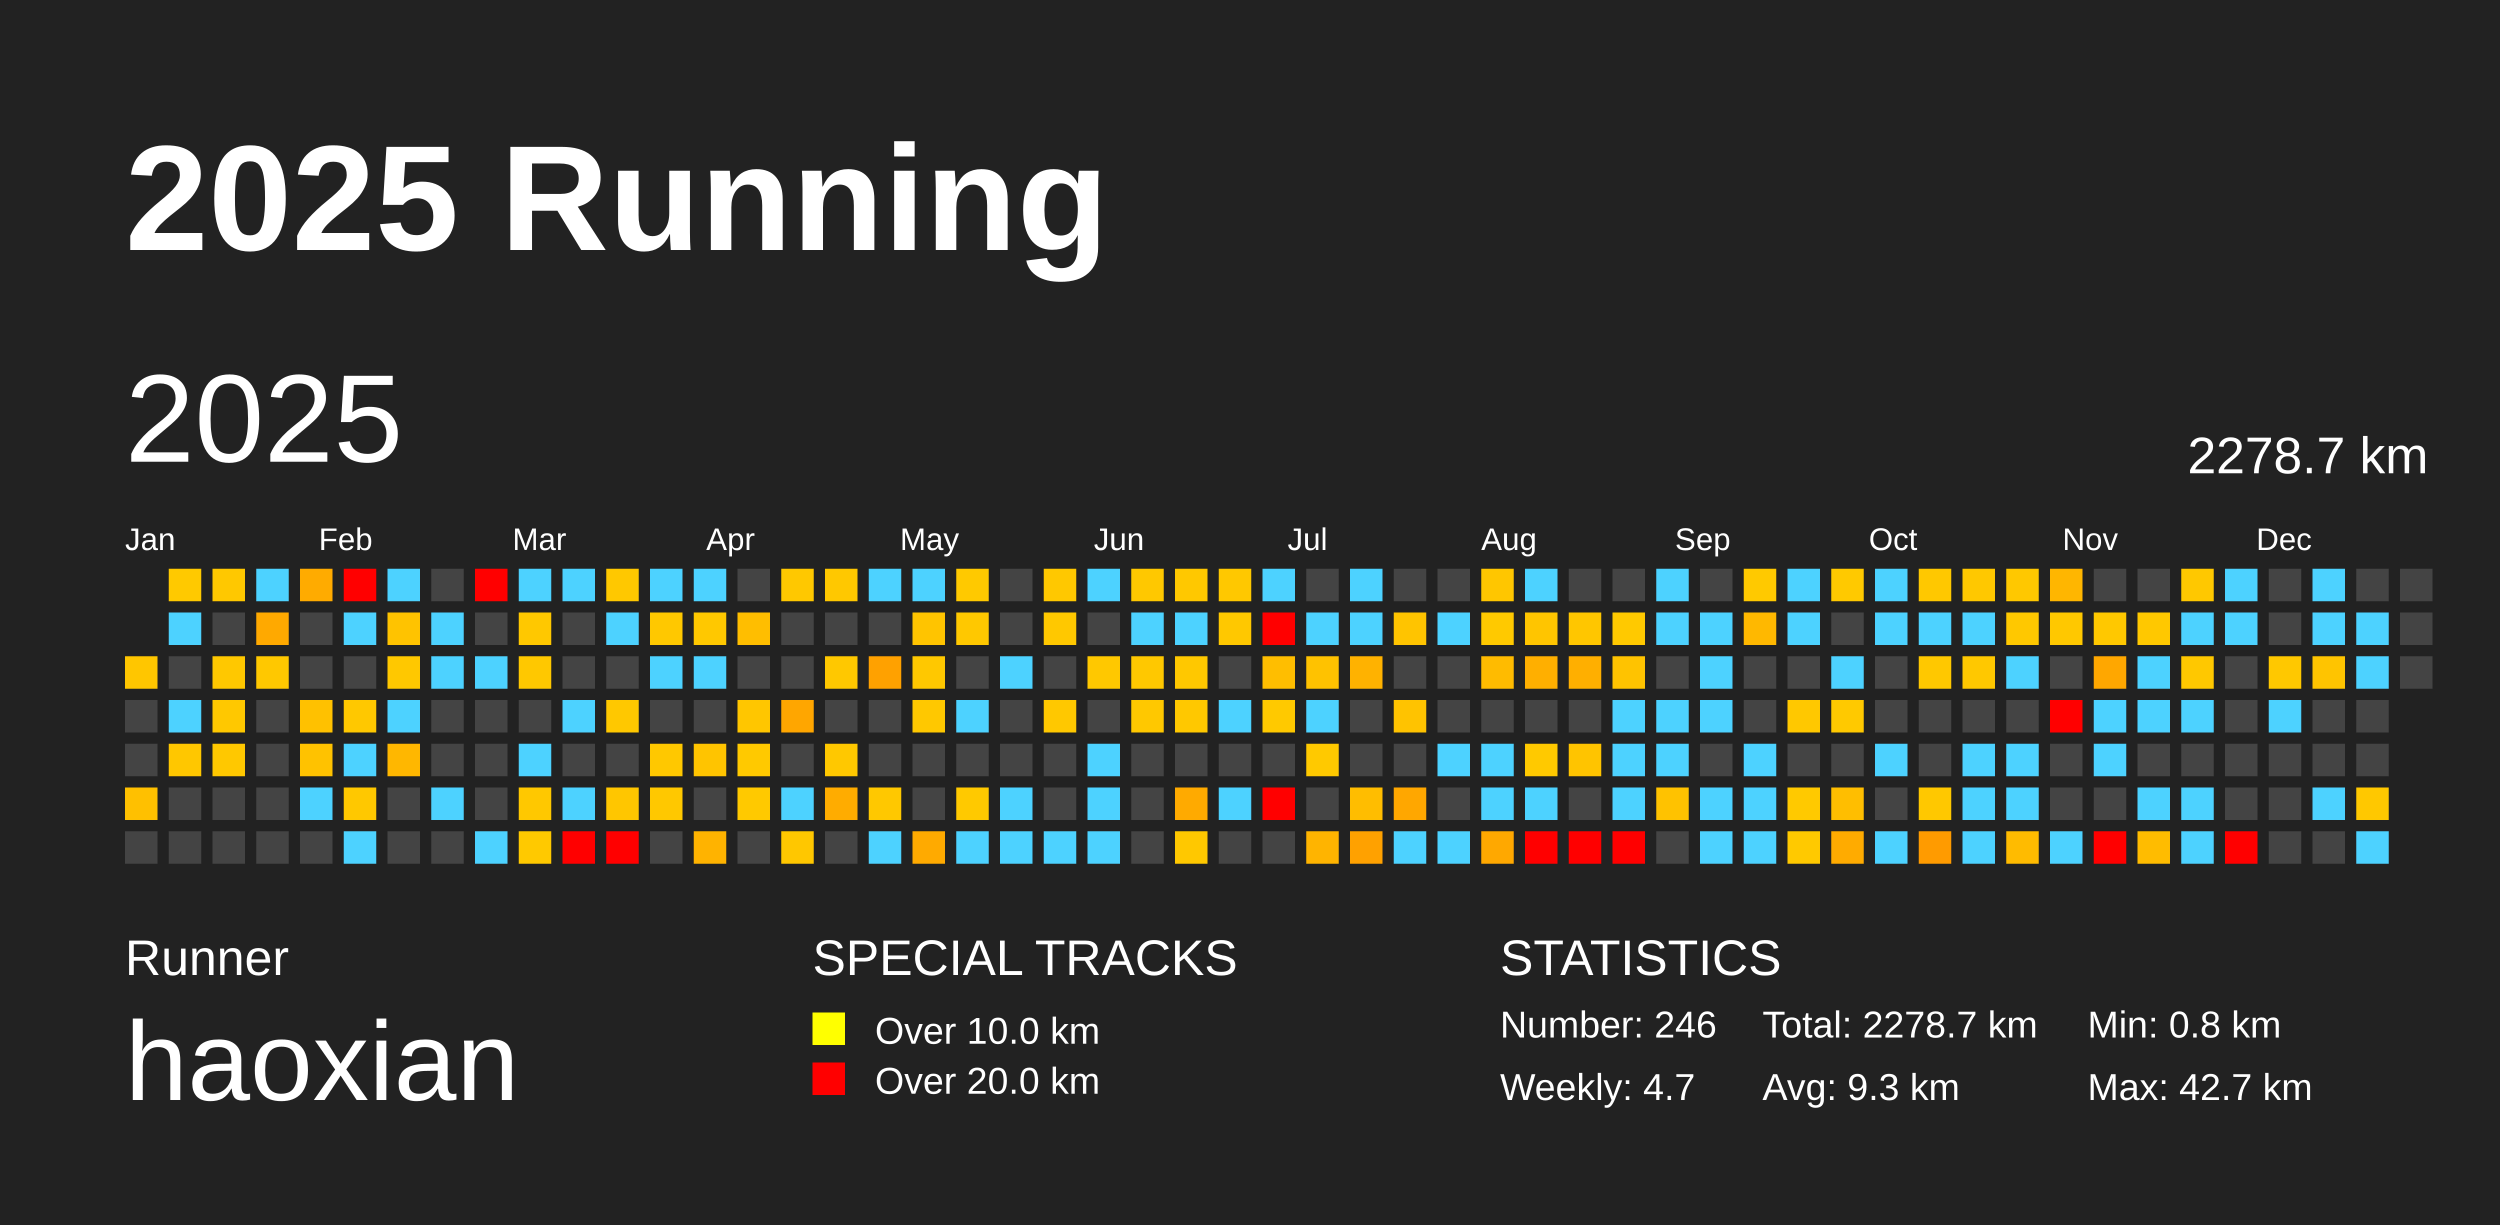
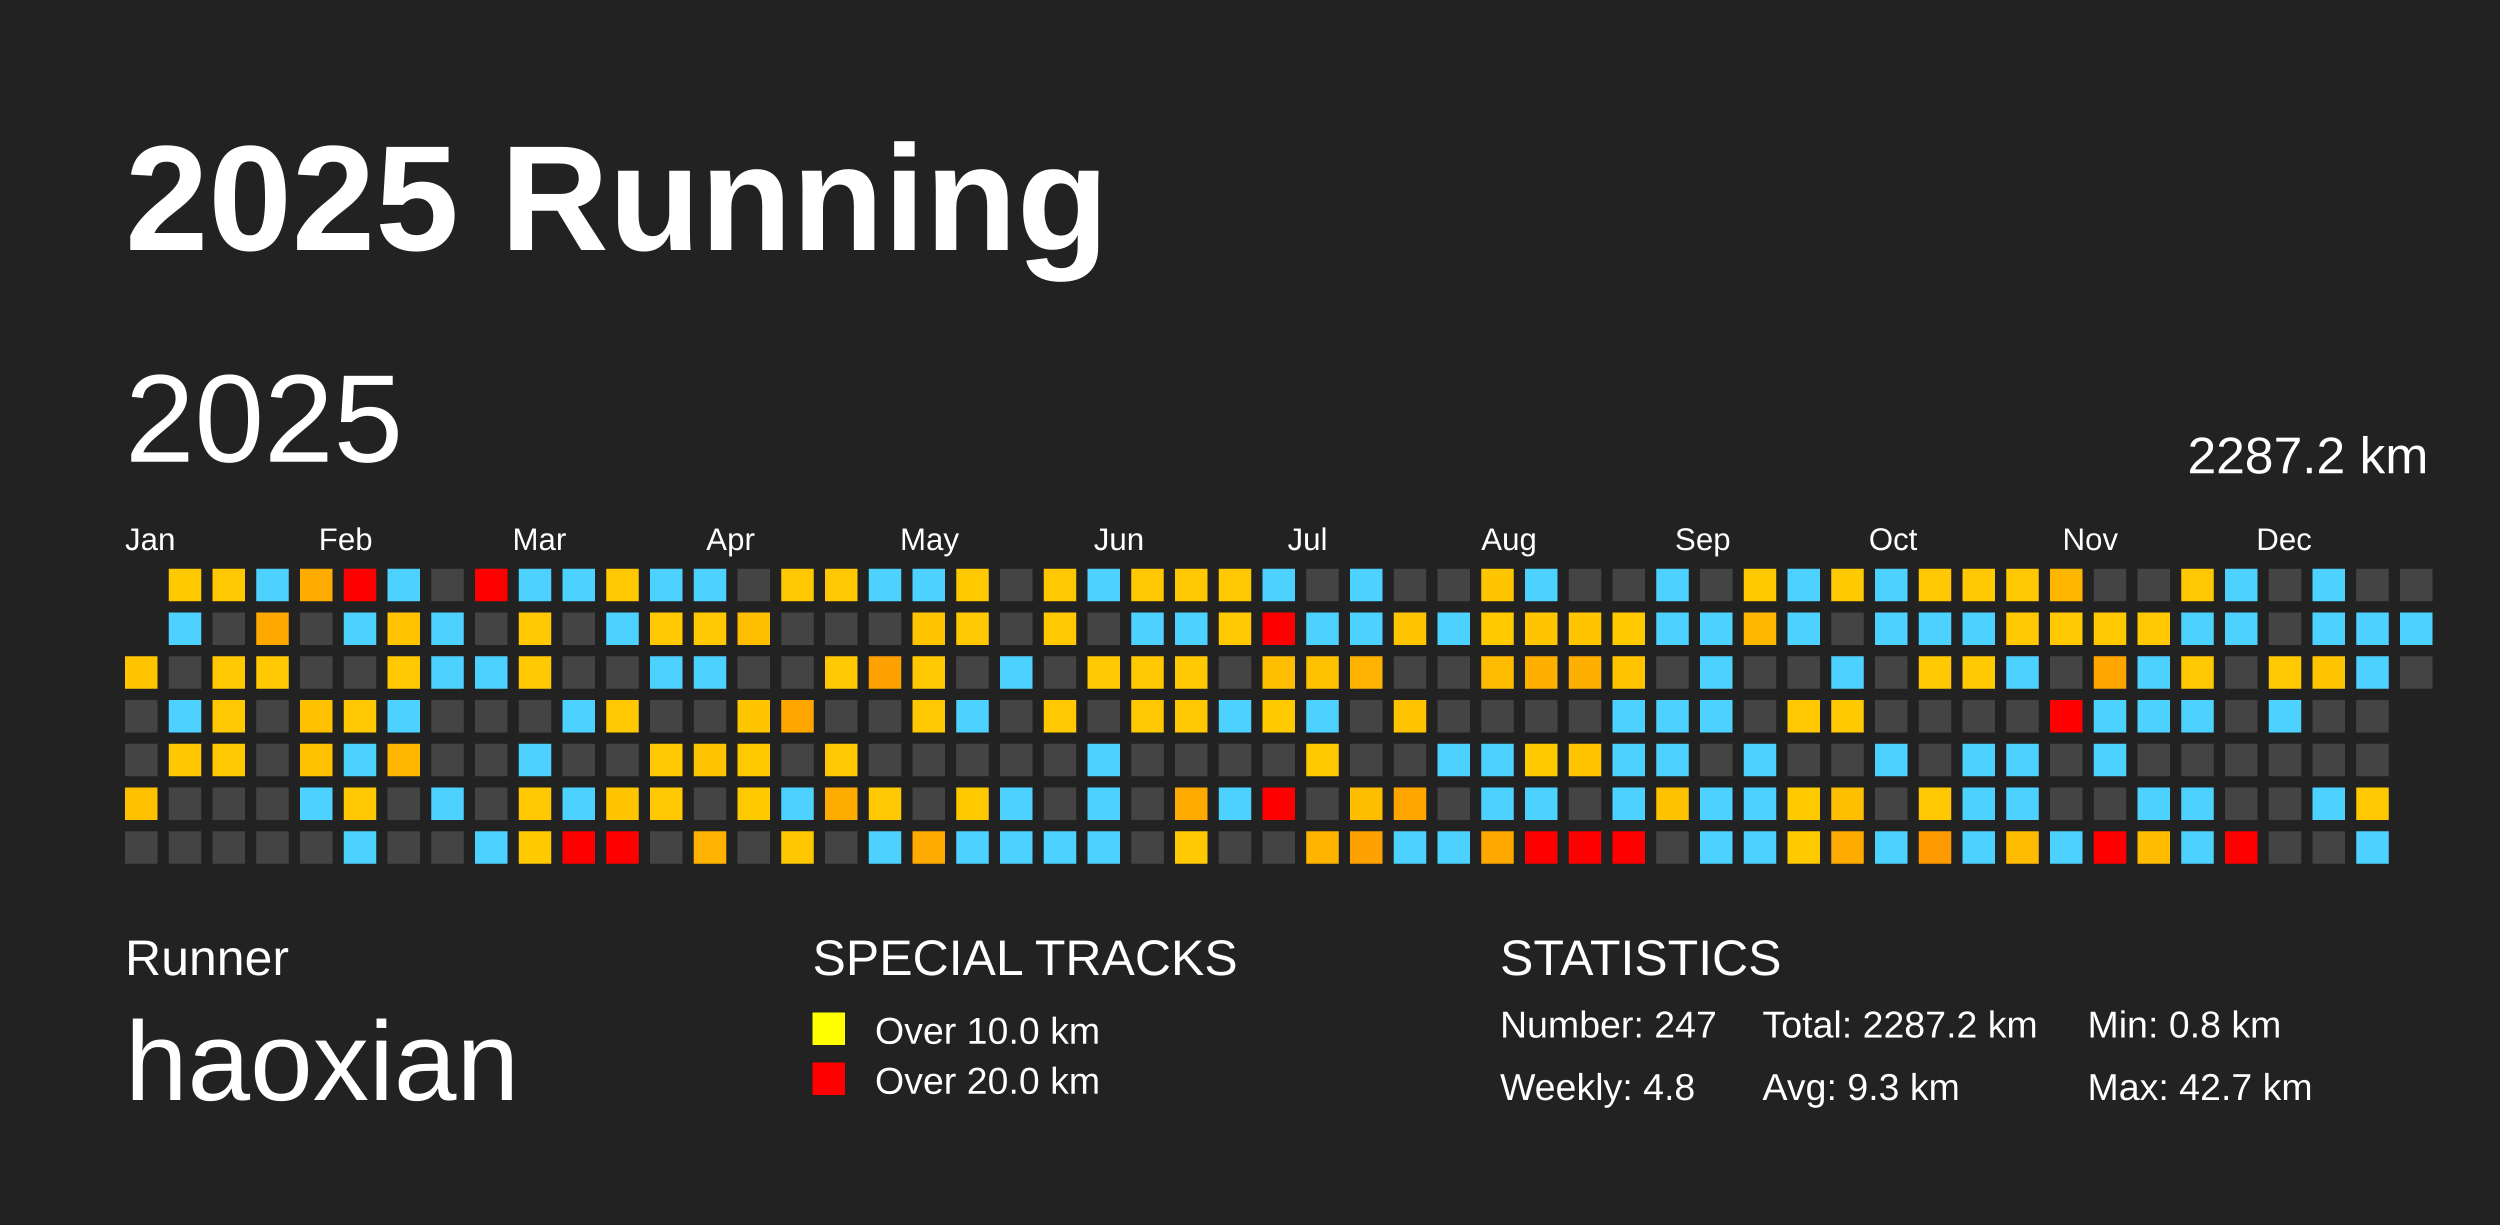
<svg xmlns="http://www.w3.org/2000/svg" baseProfile="full" height="98mm" version="1.1" viewBox="0,0,200,98" width="200mm">
  <defs />
  <rect fill="#222222" height="98" width="200" x="0" y="0" />
  <text fill="#FFFFFF" style="font-size:12px; font-family:Arial; font-weight:bold;" x="10" y="20">2025 Running</text>
  <text fill="#FFFFFF" style="font-size:4px; font-family:Arial" x="10" y="78">Runner</text>
  <text fill="#FFFFFF" style="font-size:9px; font-family:Arial" x="10" y="88">haoxian</text>
  <text fill="#FFFFFF" style="font-size:4px; font-family:Arial" x="65" y="78">SPECIAL TRACKS</text>
  <rect fill="yellow" height="2.6" width="2.6" x="65" y="81" />
  <text fill="#FFFFFF" style="font-size:3px; font-family:Arial" x="70" y="83.5">Over 10.0 km</text>
  <rect fill="red" height="2.6" width="2.6" x="65" y="85" />
  <text fill="#FFFFFF" style="font-size:3px; font-family:Arial" x="70" y="87.5">Over 20.0 km</text>
  <text fill="#FFFFFF" style="font-size:4px; font-family:Arial" x="120" y="78">STATISTICS</text>
-   <text fill="#FFFFFF" style="font-size:3px; font-family:Arial" x="120" y="83">Number: 246</text>
-   <text fill="#FFFFFF" style="font-size:3px; font-family:Arial" x="120" y="88">Weekly: 4.7</text>
-   <text fill="#FFFFFF" style="font-size:3px; font-family:Arial" x="141" y="83">Total: 2278.7 km</text>
+   <text fill="#FFFFFF" style="font-size:3px; font-family:Arial" x="120" y="83">Number: 247</text>
+   <text fill="#FFFFFF" style="font-size:3px; font-family:Arial" x="120" y="88">Weekly: 4.8</text>
+   <text fill="#FFFFFF" style="font-size:3px; font-family:Arial" x="141" y="83">Total: 2287.2 km</text>
  <text fill="#FFFFFF" style="font-size:3px; font-family:Arial" x="141" y="88">Avg: 9.3 km</text>
  <text fill="#FFFFFF" style="font-size:3px; font-family:Arial" x="167" y="83">Min: 0.8 km</text>
  <text fill="#FFFFFF" style="font-size:3px; font-family:Arial" x="167" y="88">Max: 42.7 km</text>
  <text dominant-baseline="hanging" fill="#FFFFFF" style="font-size:10.0px; font-family:Arial;" x="10" y="30">2025</text>
-   <text dominant-baseline="hanging" fill="#FFFFFF" style="font-size:4.125px; font-family:Arial;" x="175" y="35">2278.7 km</text>
+   <text dominant-baseline="hanging" fill="#FFFFFF" style="font-size:4.125px; font-family:Arial;" x="175" y="35">2287.2 km</text>
  <text fill="#FFFFFF" style="font-size:2.5px; font-family:Arial" x="10.0" y="44">Jan</text>
  <text fill="#FFFFFF" style="font-size:2.5px; font-family:Arial" x="25.5" y="44">Feb</text>
  <text fill="#FFFFFF" style="font-size:2.5px; font-family:Arial" x="41.0" y="44">Mar</text>
  <text fill="#FFFFFF" style="font-size:2.5px; font-family:Arial" x="56.5" y="44">Apr</text>
  <text fill="#FFFFFF" style="font-size:2.5px; font-family:Arial" x="72.0" y="44">May</text>
  <text fill="#FFFFFF" style="font-size:2.5px; font-family:Arial" x="87.5" y="44">Jun</text>
  <text fill="#FFFFFF" style="font-size:2.5px; font-family:Arial" x="103.0" y="44">Jul</text>
  <text fill="#FFFFFF" style="font-size:2.5px; font-family:Arial" x="118.5" y="44">Aug</text>
  <text fill="#FFFFFF" style="font-size:2.5px; font-family:Arial" x="134.0" y="44">Sep</text>
  <text fill="#FFFFFF" style="font-size:2.5px; font-family:Arial" x="149.5" y="44">Oct</text>
  <text fill="#FFFFFF" style="font-size:2.5px; font-family:Arial" x="165.0" y="44">Nov</text>
  <text fill="#FFFFFF" style="font-size:2.5px; font-family:Arial" x="180.5" y="44">Dec</text>
  <rect fill="#ffc600" height="2.6" width="2.6" x="10.0" y="52.5" />
  <rect fill="#444444" height="2.6" width="2.6" x="10.0" y="56.0" />
  <rect fill="#444444" height="2.6" width="2.6" x="10.0" y="59.5" />
  <rect fill="#ffc000" height="2.6" width="2.6" x="10.0" y="63.0" />
  <rect fill="#444444" height="2.6" width="2.6" x="10.0" y="66.5" />
  <rect fill="#ffc900" height="2.6" width="2.6" x="13.5" y="45.5" />
  <rect fill="#4dd2ff" height="2.6" width="2.6" x="13.5" y="49.0" />
  <rect fill="#444444" height="2.6" width="2.6" x="13.5" y="52.5" />
  <rect fill="#4dd2ff" height="2.6" width="2.6" x="13.5" y="56.0" />
  <rect fill="#ffc700" height="2.6" width="2.6" x="13.5" y="59.5" />
  <rect fill="#444444" height="2.6" width="2.6" x="13.5" y="63.0" />
  <rect fill="#444444" height="2.6" width="2.6" x="13.5" y="66.5" />
  <rect fill="#ffc800" height="2.6" width="2.6" x="17.0" y="45.5" />
  <rect fill="#444444" height="2.6" width="2.6" x="17.0" y="49.0" />
  <rect fill="#ffc800" height="2.6" width="2.6" x="17.0" y="52.5" />
  <rect fill="#ffc800" height="2.6" width="2.6" x="17.0" y="56.0" />
  <rect fill="#ffc800" height="2.6" width="2.6" x="17.0" y="59.5" />
  <rect fill="#444444" height="2.6" width="2.6" x="17.0" y="63.0" />
  <rect fill="#444444" height="2.6" width="2.6" x="17.0" y="66.5" />
  <rect fill="#4dd2ff" height="2.6" width="2.6" x="20.5" y="45.5" />
  <rect fill="#ffa900" height="2.6" width="2.6" x="20.5" y="49.0" />
  <rect fill="#ffc800" height="2.6" width="2.6" x="20.5" y="52.5" />
  <rect fill="#444444" height="2.6" width="2.6" x="20.5" y="56.0" />
  <rect fill="#444444" height="2.6" width="2.6" x="20.5" y="59.5" />
  <rect fill="#444444" height="2.6" width="2.6" x="20.5" y="63.0" />
  <rect fill="#444444" height="2.6" width="2.6" x="20.5" y="66.5" />
  <rect fill="#ffab00" height="2.6" width="2.6" x="24.0" y="45.5" />
  <rect fill="#444444" height="2.6" width="2.6" x="24.0" y="49.0" />
  <rect fill="#444444" height="2.6" width="2.6" x="24.0" y="52.5" />
  <rect fill="#ffc100" height="2.6" width="2.6" x="24.0" y="56.0" />
  <rect fill="#ffc200" height="2.6" width="2.6" x="24.0" y="59.5" />
  <rect fill="#4dd2ff" height="2.6" width="2.6" x="24.0" y="63.0" />
  <rect fill="#444444" height="2.6" width="2.6" x="24.0" y="66.5" />
  <rect fill="red" height="2.6" width="2.6" x="27.5" y="45.5" />
  <rect fill="#4dd2ff" height="2.6" width="2.6" x="27.5" y="49.0" />
  <rect fill="#444444" height="2.6" width="2.6" x="27.5" y="52.5" />
  <rect fill="#ffc800" height="2.6" width="2.6" x="27.5" y="56.0" />
  <rect fill="#4dd2ff" height="2.6" width="2.6" x="27.5" y="59.5" />
  <rect fill="#ffc800" height="2.6" width="2.6" x="27.5" y="63.0" />
  <rect fill="#4dd2ff" height="2.6" width="2.6" x="27.5" y="66.5" />
  <rect fill="#4dd2ff" height="2.6" width="2.6" x="31.0" y="45.5" />
  <rect fill="#ffc300" height="2.6" width="2.6" x="31.0" y="49.0" />
  <rect fill="#ffc800" height="2.6" width="2.6" x="31.0" y="52.5" />
  <rect fill="#4dd2ff" height="2.6" width="2.6" x="31.0" y="56.0" />
  <rect fill="#ffb700" height="2.6" width="2.6" x="31.0" y="59.5" />
  <rect fill="#444444" height="2.6" width="2.6" x="31.0" y="63.0" />
  <rect fill="#444444" height="2.6" width="2.6" x="31.0" y="66.5" />
  <rect fill="#444444" height="2.6" width="2.6" x="34.5" y="45.5" />
  <rect fill="#4dd2ff" height="2.6" width="2.6" x="34.5" y="49.0" />
  <rect fill="#4dd2ff" height="2.6" width="2.6" x="34.5" y="52.5" />
  <rect fill="#444444" height="2.6" width="2.6" x="34.5" y="56.0" />
  <rect fill="#444444" height="2.6" width="2.6" x="34.5" y="59.5" />
  <rect fill="#4dd2ff" height="2.6" width="2.6" x="34.5" y="63.0" />
  <rect fill="#444444" height="2.6" width="2.6" x="34.5" y="66.5" />
  <rect fill="red" height="2.6" width="2.6" x="38.0" y="45.5" />
  <rect fill="#444444" height="2.6" width="2.6" x="38.0" y="49.0" />
  <rect fill="#4dd2ff" height="2.6" width="2.6" x="38.0" y="52.5" />
  <rect fill="#444444" height="2.6" width="2.6" x="38.0" y="56.0" />
  <rect fill="#444444" height="2.6" width="2.6" x="38.0" y="59.5" />
  <rect fill="#444444" height="2.6" width="2.6" x="38.0" y="63.0" />
  <rect fill="#4dd2ff" height="2.6" width="2.6" x="38.0" y="66.5" />
  <rect fill="#4dd2ff" height="2.6" width="2.6" x="41.5" y="45.5" />
  <rect fill="#ffc800" height="2.6" width="2.6" x="41.5" y="49.0" />
  <rect fill="#ffc800" height="2.6" width="2.6" x="41.5" y="52.5" />
  <rect fill="#444444" height="2.6" width="2.6" x="41.5" y="56.0" />
  <rect fill="#4dd2ff" height="2.6" width="2.6" x="41.5" y="59.5" />
  <rect fill="#ffc800" height="2.6" width="2.6" x="41.5" y="63.0" />
  <rect fill="#ffc900" height="2.6" width="2.6" x="41.5" y="66.5" />
  <rect fill="#4dd2ff" height="2.6" width="2.6" x="45.0" y="45.5" />
  <rect fill="#444444" height="2.6" width="2.6" x="45.0" y="49.0" />
  <rect fill="#444444" height="2.6" width="2.6" x="45.0" y="52.5" />
  <rect fill="#4dd2ff" height="2.6" width="2.6" x="45.0" y="56.0" />
  <rect fill="#444444" height="2.6" width="2.6" x="45.0" y="59.5" />
  <rect fill="#4dd2ff" height="2.6" width="2.6" x="45.0" y="63.0" />
  <rect fill="red" height="2.6" width="2.6" x="45.0" y="66.5" />
  <rect fill="#ffc800" height="2.6" width="2.6" x="48.5" y="45.5" />
  <rect fill="#4dd2ff" height="2.6" width="2.6" x="48.5" y="49.0" />
  <rect fill="#444444" height="2.6" width="2.6" x="48.5" y="52.5" />
  <rect fill="#ffc800" height="2.6" width="2.6" x="48.5" y="56.0" />
  <rect fill="#444444" height="2.6" width="2.6" x="48.5" y="59.5" />
  <rect fill="#ffc600" height="2.6" width="2.6" x="48.5" y="63.0" />
  <rect fill="red" height="2.6" width="2.6" x="48.5" y="66.5" />
  <rect fill="#4dd2ff" height="2.6" width="2.6" x="52.0" y="45.5" />
  <rect fill="#ffc800" height="2.6" width="2.6" x="52.0" y="49.0" />
  <rect fill="#4dd2ff" height="2.6" width="2.6" x="52.0" y="52.5" />
  <rect fill="#444444" height="2.6" width="2.6" x="52.0" y="56.0" />
  <rect fill="#ffc800" height="2.6" width="2.6" x="52.0" y="59.5" />
  <rect fill="#ffc800" height="2.6" width="2.6" x="52.0" y="63.0" />
  <rect fill="#444444" height="2.6" width="2.6" x="52.0" y="66.5" />
  <rect fill="#4dd2ff" height="2.6" width="2.6" x="55.5" y="45.5" />
  <rect fill="#ffc800" height="2.6" width="2.6" x="55.5" y="49.0" />
  <rect fill="#4dd2ff" height="2.6" width="2.6" x="55.5" y="52.5" />
  <rect fill="#444444" height="2.6" width="2.6" x="55.5" y="56.0" />
  <rect fill="#ffc400" height="2.6" width="2.6" x="55.5" y="59.5" />
  <rect fill="#444444" height="2.6" width="2.6" x="55.5" y="63.0" />
  <rect fill="#ffb300" height="2.6" width="2.6" x="55.5" y="66.5" />
  <rect fill="#444444" height="2.6" width="2.6" x="59.0" y="45.5" />
  <rect fill="#ffbe00" height="2.6" width="2.6" x="59.0" y="49.0" />
  <rect fill="#444444" height="2.6" width="2.6" x="59.0" y="52.5" />
  <rect fill="#ffc600" height="2.6" width="2.6" x="59.0" y="56.0" />
  <rect fill="#ffc900" height="2.6" width="2.6" x="59.0" y="59.5" />
  <rect fill="#ffc900" height="2.6" width="2.6" x="59.0" y="63.0" />
  <rect fill="#444444" height="2.6" width="2.6" x="59.0" y="66.5" />
  <rect fill="#ffc800" height="2.6" width="2.6" x="62.5" y="45.5" />
  <rect fill="#444444" height="2.6" width="2.6" x="62.5" y="49.0" />
  <rect fill="#444444" height="2.6" width="2.6" x="62.5" y="52.5" />
  <rect fill="#ffa600" height="2.6" width="2.6" x="62.5" y="56.0" />
  <rect fill="#444444" height="2.6" width="2.6" x="62.5" y="59.5" />
  <rect fill="#4dd2ff" height="2.6" width="2.6" x="62.5" y="63.0" />
  <rect fill="#ffc700" height="2.6" width="2.6" x="62.5" y="66.5" />
  <rect fill="#ffc800" height="2.6" width="2.6" x="66.0" y="45.5" />
  <rect fill="#444444" height="2.6" width="2.6" x="66.0" y="49.0" />
  <rect fill="#ffc800" height="2.6" width="2.6" x="66.0" y="52.5" />
  <rect fill="#444444" height="2.6" width="2.6" x="66.0" y="56.0" />
  <rect fill="#ffc800" height="2.6" width="2.6" x="66.0" y="59.5" />
  <rect fill="#ffac00" height="2.6" width="2.6" x="66.0" y="63.0" />
  <rect fill="#444444" height="2.6" width="2.6" x="66.0" y="66.5" />
  <rect fill="#4dd2ff" height="2.6" width="2.6" x="69.5" y="45.5" />
  <rect fill="#444444" height="2.6" width="2.6" x="69.5" y="49.0" />
  <rect fill="#ffa100" height="2.6" width="2.6" x="69.5" y="52.5" />
  <rect fill="#444444" height="2.6" width="2.6" x="69.5" y="56.0" />
  <rect fill="#444444" height="2.6" width="2.6" x="69.5" y="59.5" />
  <rect fill="#ffc800" height="2.6" width="2.6" x="69.5" y="63.0" />
  <rect fill="#4dd2ff" height="2.6" width="2.6" x="69.5" y="66.5" />
  <rect fill="#4dd2ff" height="2.6" width="2.6" x="73.0" y="45.5" />
  <rect fill="#ffc400" height="2.6" width="2.6" x="73.0" y="49.0" />
  <rect fill="#ffc800" height="2.6" width="2.6" x="73.0" y="52.5" />
  <rect fill="#ffc800" height="2.6" width="2.6" x="73.0" y="56.0" />
  <rect fill="#444444" height="2.6" width="2.6" x="73.0" y="59.5" />
  <rect fill="#444444" height="2.6" width="2.6" x="73.0" y="63.0" />
  <rect fill="#ffaa00" height="2.6" width="2.6" x="73.0" y="66.5" />
  <rect fill="#ffc900" height="2.6" width="2.6" x="76.5" y="45.5" />
  <rect fill="#ffc800" height="2.6" width="2.6" x="76.5" y="49.0" />
  <rect fill="#444444" height="2.6" width="2.6" x="76.5" y="52.5" />
  <rect fill="#4dd2ff" height="2.6" width="2.6" x="76.5" y="56.0" />
  <rect fill="#444444" height="2.6" width="2.6" x="76.5" y="59.5" />
  <rect fill="#ffc900" height="2.6" width="2.6" x="76.5" y="63.0" />
  <rect fill="#4dd2ff" height="2.6" width="2.6" x="76.5" y="66.5" />
  <rect fill="#444444" height="2.6" width="2.6" x="80.0" y="45.5" />
  <rect fill="#444444" height="2.6" width="2.6" x="80.0" y="49.0" />
  <rect fill="#4dd2ff" height="2.6" width="2.6" x="80.0" y="52.5" />
  <rect fill="#444444" height="2.6" width="2.6" x="80.0" y="56.0" />
  <rect fill="#444444" height="2.6" width="2.6" x="80.0" y="59.5" />
  <rect fill="#4dd2ff" height="2.6" width="2.6" x="80.0" y="63.0" />
  <rect fill="#4dd2ff" height="2.6" width="2.6" x="80.0" y="66.5" />
  <rect fill="#ffc800" height="2.6" width="2.6" x="83.5" y="45.5" />
  <rect fill="#ffc800" height="2.6" width="2.6" x="83.5" y="49.0" />
  <rect fill="#444444" height="2.6" width="2.6" x="83.5" y="52.5" />
  <rect fill="#ffc800" height="2.6" width="2.6" x="83.5" y="56.0" />
  <rect fill="#444444" height="2.6" width="2.6" x="83.5" y="59.5" />
  <rect fill="#444444" height="2.6" width="2.6" x="83.5" y="63.0" />
  <rect fill="#4dd2ff" height="2.6" width="2.6" x="83.5" y="66.5" />
  <rect fill="#4dd2ff" height="2.6" width="2.6" x="87.0" y="45.5" />
  <rect fill="#444444" height="2.6" width="2.6" x="87.0" y="49.0" />
  <rect fill="#ffc800" height="2.6" width="2.6" x="87.0" y="52.5" />
  <rect fill="#444444" height="2.6" width="2.6" x="87.0" y="56.0" />
  <rect fill="#4dd2ff" height="2.6" width="2.6" x="87.0" y="59.5" />
  <rect fill="#4dd2ff" height="2.6" width="2.6" x="87.0" y="63.0" />
  <rect fill="#4dd2ff" height="2.6" width="2.6" x="87.0" y="66.5" />
  <rect fill="#ffc800" height="2.6" width="2.6" x="90.5" y="45.5" />
  <rect fill="#4dd2ff" height="2.6" width="2.6" x="90.5" y="49.0" />
  <rect fill="#ffc800" height="2.6" width="2.6" x="90.5" y="52.5" />
  <rect fill="#ffc800" height="2.6" width="2.6" x="90.5" y="56.0" />
  <rect fill="#444444" height="2.6" width="2.6" x="90.5" y="59.5" />
  <rect fill="#444444" height="2.6" width="2.6" x="90.5" y="63.0" />
  <rect fill="#444444" height="2.6" width="2.6" x="90.5" y="66.5" />
  <rect fill="#ffc800" height="2.6" width="2.6" x="94.0" y="45.5" />
  <rect fill="#4dd2ff" height="2.6" width="2.6" x="94.0" y="49.0" />
  <rect fill="#ffc800" height="2.6" width="2.6" x="94.0" y="52.5" />
  <rect fill="#ffc800" height="2.6" width="2.6" x="94.0" y="56.0" />
  <rect fill="#444444" height="2.6" width="2.6" x="94.0" y="59.5" />
  <rect fill="#ffaa00" height="2.6" width="2.6" x="94.0" y="63.0" />
  <rect fill="#ffc800" height="2.6" width="2.6" x="94.0" y="66.5" />
  <rect fill="#ffc800" height="2.6" width="2.6" x="97.5" y="45.5" />
  <rect fill="#ffc800" height="2.6" width="2.6" x="97.5" y="49.0" />
  <rect fill="#444444" height="2.6" width="2.6" x="97.5" y="52.5" />
  <rect fill="#4dd2ff" height="2.6" width="2.6" x="97.5" y="56.0" />
  <rect fill="#444444" height="2.6" width="2.6" x="97.5" y="59.5" />
  <rect fill="#4dd2ff" height="2.6" width="2.6" x="97.5" y="63.0" />
  <rect fill="#444444" height="2.6" width="2.6" x="97.5" y="66.5" />
  <rect fill="#4dd2ff" height="2.6" width="2.6" x="101.0" y="45.5" />
  <rect fill="red" height="2.6" width="2.6" x="101.0" y="49.0" />
  <rect fill="#ffbe00" height="2.6" width="2.6" x="101.0" y="52.5" />
  <rect fill="#ffc900" height="2.6" width="2.6" x="101.0" y="56.0" />
  <rect fill="#444444" height="2.6" width="2.6" x="101.0" y="59.5" />
  <rect fill="red" height="2.6" width="2.6" x="101.0" y="63.0" />
  <rect fill="#444444" height="2.6" width="2.6" x="101.0" y="66.5" />
  <rect fill="#444444" height="2.6" width="2.6" x="104.5" y="45.5" />
  <rect fill="#4dd2ff" height="2.6" width="2.6" x="104.5" y="49.0" />
  <rect fill="#ffc200" height="2.6" width="2.6" x="104.5" y="52.5" />
  <rect fill="#4dd2ff" height="2.6" width="2.6" x="104.5" y="56.0" />
  <rect fill="#ffc900" height="2.6" width="2.6" x="104.5" y="59.5" />
  <rect fill="#444444" height="2.6" width="2.6" x="104.5" y="63.0" />
  <rect fill="#ffb400" height="2.6" width="2.6" x="104.5" y="66.5" />
  <rect fill="#4dd2ff" height="2.6" width="2.6" x="108.0" y="45.5" />
  <rect fill="#4dd2ff" height="2.6" width="2.6" x="108.0" y="49.0" />
  <rect fill="#ffb200" height="2.6" width="2.6" x="108.0" y="52.5" />
  <rect fill="#444444" height="2.6" width="2.6" x="108.0" y="56.0" />
  <rect fill="#444444" height="2.6" width="2.6" x="108.0" y="59.5" />
  <rect fill="#ffbd00" height="2.6" width="2.6" x="108.0" y="63.0" />
  <rect fill="#ffa100" height="2.6" width="2.6" x="108.0" y="66.5" />
  <rect fill="#444444" height="2.6" width="2.6" x="111.5" y="45.5" />
  <rect fill="#ffc400" height="2.6" width="2.6" x="111.5" y="49.0" />
  <rect fill="#444444" height="2.6" width="2.6" x="111.5" y="52.5" />
  <rect fill="#ffc300" height="2.6" width="2.6" x="111.5" y="56.0" />
  <rect fill="#444444" height="2.6" width="2.6" x="111.5" y="59.5" />
  <rect fill="#ffa700" height="2.6" width="2.6" x="111.5" y="63.0" />
  <rect fill="#4dd2ff" height="2.6" width="2.6" x="111.5" y="66.5" />
  <rect fill="#444444" height="2.6" width="2.6" x="115.0" y="45.5" />
  <rect fill="#4dd2ff" height="2.6" width="2.6" x="115.0" y="49.0" />
  <rect fill="#444444" height="2.6" width="2.6" x="115.0" y="52.5" />
  <rect fill="#444444" height="2.6" width="2.6" x="115.0" y="56.0" />
  <rect fill="#4dd2ff" height="2.6" width="2.6" x="115.0" y="59.5" />
  <rect fill="#444444" height="2.6" width="2.6" x="115.0" y="63.0" />
  <rect fill="#4dd2ff" height="2.6" width="2.6" x="115.0" y="66.5" />
  <rect fill="#ffc600" height="2.6" width="2.6" x="118.5" y="45.5" />
  <rect fill="#ffc900" height="2.6" width="2.6" x="118.5" y="49.0" />
  <rect fill="#ffbb00" height="2.6" width="2.6" x="118.5" y="52.5" />
  <rect fill="#444444" height="2.6" width="2.6" x="118.5" y="56.0" />
  <rect fill="#4dd2ff" height="2.6" width="2.6" x="118.5" y="59.5" />
  <rect fill="#4dd2ff" height="2.6" width="2.6" x="118.5" y="63.0" />
  <rect fill="#ffa800" height="2.6" width="2.6" x="118.5" y="66.5" />
  <rect fill="#4dd2ff" height="2.6" width="2.6" x="122.0" y="45.5" />
  <rect fill="#ffc500" height="2.6" width="2.6" x="122.0" y="49.0" />
  <rect fill="#ffaf00" height="2.6" width="2.6" x="122.0" y="52.5" />
  <rect fill="#444444" height="2.6" width="2.6" x="122.0" y="56.0" />
  <rect fill="#ffc900" height="2.6" width="2.6" x="122.0" y="59.5" />
  <rect fill="#4dd2ff" height="2.6" width="2.6" x="122.0" y="63.0" />
  <rect fill="red" height="2.6" width="2.6" x="122.0" y="66.5" />
  <rect fill="#444444" height="2.6" width="2.6" x="125.5" y="45.5" />
  <rect fill="#ffc600" height="2.6" width="2.6" x="125.5" y="49.0" />
  <rect fill="#ffaf00" height="2.6" width="2.6" x="125.5" y="52.5" />
  <rect fill="#444444" height="2.6" width="2.6" x="125.5" y="56.0" />
  <rect fill="#ffc400" height="2.6" width="2.6" x="125.5" y="59.5" />
  <rect fill="#444444" height="2.6" width="2.6" x="125.5" y="63.0" />
  <rect fill="red" height="2.6" width="2.6" x="125.5" y="66.5" />
  <rect fill="#444444" height="2.6" width="2.6" x="129.0" y="45.5" />
  <rect fill="#ffc900" height="2.6" width="2.6" x="129.0" y="49.0" />
  <rect fill="#ffc300" height="2.6" width="2.6" x="129.0" y="52.5" />
  <rect fill="#4dd2ff" height="2.6" width="2.6" x="129.0" y="56.0" />
  <rect fill="#4dd2ff" height="2.6" width="2.6" x="129.0" y="59.5" />
  <rect fill="#4dd2ff" height="2.6" width="2.6" x="129.0" y="63.0" />
  <rect fill="red" height="2.6" width="2.6" x="129.0" y="66.5" />
  <rect fill="#4dd2ff" height="2.6" width="2.6" x="132.5" y="45.5" />
  <rect fill="#4dd2ff" height="2.6" width="2.6" x="132.5" y="49.0" />
  <rect fill="#444444" height="2.6" width="2.6" x="132.5" y="52.5" />
  <rect fill="#4dd2ff" height="2.6" width="2.6" x="132.5" y="56.0" />
  <rect fill="#4dd2ff" height="2.6" width="2.6" x="132.5" y="59.5" />
  <rect fill="#ffc200" height="2.6" width="2.6" x="132.5" y="63.0" />
  <rect fill="#444444" height="2.6" width="2.6" x="132.5" y="66.5" />
  <rect fill="#444444" height="2.6" width="2.6" x="136.0" y="45.5" />
  <rect fill="#4dd2ff" height="2.6" width="2.6" x="136.0" y="49.0" />
  <rect fill="#4dd2ff" height="2.6" width="2.6" x="136.0" y="52.5" />
  <rect fill="#4dd2ff" height="2.6" width="2.6" x="136.0" y="56.0" />
  <rect fill="#444444" height="2.6" width="2.6" x="136.0" y="59.5" />
  <rect fill="#4dd2ff" height="2.6" width="2.6" x="136.0" y="63.0" />
  <rect fill="#4dd2ff" height="2.6" width="2.6" x="136.0" y="66.5" />
  <rect fill="#ffc900" height="2.6" width="2.6" x="139.5" y="45.5" />
  <rect fill="#ffb800" height="2.6" width="2.6" x="139.5" y="49.0" />
  <rect fill="#444444" height="2.6" width="2.6" x="139.5" y="52.5" />
  <rect fill="#444444" height="2.6" width="2.6" x="139.5" y="56.0" />
  <rect fill="#4dd2ff" height="2.6" width="2.6" x="139.5" y="59.5" />
  <rect fill="#4dd2ff" height="2.6" width="2.6" x="139.5" y="63.0" />
  <rect fill="#4dd2ff" height="2.6" width="2.6" x="139.5" y="66.5" />
  <rect fill="#4dd2ff" height="2.6" width="2.6" x="143.0" y="45.5" />
  <rect fill="#4dd2ff" height="2.6" width="2.6" x="143.0" y="49.0" />
  <rect fill="#444444" height="2.6" width="2.6" x="143.0" y="52.5" />
  <rect fill="#ffc800" height="2.6" width="2.6" x="143.0" y="56.0" />
  <rect fill="#444444" height="2.6" width="2.6" x="143.0" y="59.5" />
  <rect fill="#ffc900" height="2.6" width="2.6" x="143.0" y="63.0" />
  <rect fill="#ffc900" height="2.6" width="2.6" x="143.0" y="66.5" />
  <rect fill="#ffc900" height="2.6" width="2.6" x="146.5" y="45.5" />
  <rect fill="#444444" height="2.6" width="2.6" x="146.5" y="49.0" />
  <rect fill="#4dd2ff" height="2.6" width="2.6" x="146.5" y="52.5" />
  <rect fill="#ffc900" height="2.6" width="2.6" x="146.5" y="56.0" />
  <rect fill="#444444" height="2.6" width="2.6" x="146.5" y="59.5" />
  <rect fill="#ffbe00" height="2.6" width="2.6" x="146.5" y="63.0" />
  <rect fill="#ffab00" height="2.6" width="2.6" x="146.5" y="66.5" />
  <rect fill="#4dd2ff" height="2.6" width="2.6" x="150.0" y="45.5" />
  <rect fill="#4dd2ff" height="2.6" width="2.6" x="150.0" y="49.0" />
  <rect fill="#444444" height="2.6" width="2.6" x="150.0" y="52.5" />
  <rect fill="#444444" height="2.6" width="2.6" x="150.0" y="56.0" />
  <rect fill="#4dd2ff" height="2.6" width="2.6" x="150.0" y="59.5" />
  <rect fill="#444444" height="2.6" width="2.6" x="150.0" y="63.0" />
  <rect fill="#4dd2ff" height="2.6" width="2.6" x="150.0" y="66.5" />
  <rect fill="#ffc800" height="2.6" width="2.6" x="153.5" y="45.5" />
  <rect fill="#4dd2ff" height="2.6" width="2.6" x="153.5" y="49.0" />
  <rect fill="#ffc800" height="2.6" width="2.6" x="153.5" y="52.5" />
  <rect fill="#444444" height="2.6" width="2.6" x="153.5" y="56.0" />
  <rect fill="#444444" height="2.6" width="2.6" x="153.5" y="59.5" />
  <rect fill="#ffc800" height="2.6" width="2.6" x="153.5" y="63.0" />
  <rect fill="#ff9b00" height="2.6" width="2.6" x="153.5" y="66.5" />
  <rect fill="#ffc800" height="2.6" width="2.6" x="157.0" y="45.5" />
  <rect fill="#4dd2ff" height="2.6" width="2.6" x="157.0" y="49.0" />
  <rect fill="#ffc800" height="2.6" width="2.6" x="157.0" y="52.5" />
  <rect fill="#444444" height="2.6" width="2.6" x="157.0" y="56.0" />
  <rect fill="#4dd2ff" height="2.6" width="2.6" x="157.0" y="59.5" />
  <rect fill="#4dd2ff" height="2.6" width="2.6" x="157.0" y="63.0" />
  <rect fill="#4dd2ff" height="2.6" width="2.6" x="157.0" y="66.5" />
  <rect fill="#ffc800" height="2.6" width="2.6" x="160.5" y="45.5" />
  <rect fill="#ffc800" height="2.6" width="2.6" x="160.5" y="49.0" />
  <rect fill="#4dd2ff" height="2.6" width="2.6" x="160.5" y="52.5" />
  <rect fill="#444444" height="2.6" width="2.6" x="160.5" y="56.0" />
  <rect fill="#4dd2ff" height="2.6" width="2.6" x="160.5" y="59.5" />
  <rect fill="#4dd2ff" height="2.6" width="2.6" x="160.5" y="63.0" />
  <rect fill="#ffbb00" height="2.6" width="2.6" x="160.5" y="66.5" />
  <rect fill="#ffb600" height="2.6" width="2.6" x="164.0" y="45.5" />
  <rect fill="#ffc800" height="2.6" width="2.6" x="164.0" y="49.0" />
  <rect fill="#444444" height="2.6" width="2.6" x="164.0" y="52.5" />
  <rect fill="red" height="2.6" width="2.6" x="164.0" y="56.0" />
  <rect fill="#444444" height="2.6" width="2.6" x="164.0" y="59.5" />
  <rect fill="#444444" height="2.6" width="2.6" x="164.0" y="63.0" />
  <rect fill="#4dd2ff" height="2.6" width="2.6" x="164.0" y="66.5" />
  <rect fill="#444444" height="2.6" width="2.6" x="167.5" y="45.5" />
  <rect fill="#ffc800" height="2.6" width="2.6" x="167.5" y="49.0" />
  <rect fill="#ffa700" height="2.6" width="2.6" x="167.5" y="52.5" />
  <rect fill="#4dd2ff" height="2.6" width="2.6" x="167.5" y="56.0" />
  <rect fill="#4dd2ff" height="2.6" width="2.6" x="167.5" y="59.5" />
  <rect fill="#444444" height="2.6" width="2.6" x="167.5" y="63.0" />
  <rect fill="red" height="2.6" width="2.6" x="167.5" y="66.5" />
  <rect fill="#444444" height="2.6" width="2.6" x="171.0" y="45.5" />
  <rect fill="#ffc800" height="2.6" width="2.6" x="171.0" y="49.0" />
  <rect fill="#4dd2ff" height="2.6" width="2.6" x="171.0" y="52.5" />
  <rect fill="#4dd2ff" height="2.6" width="2.6" x="171.0" y="56.0" />
  <rect fill="#444444" height="2.6" width="2.6" x="171.0" y="59.5" />
  <rect fill="#4dd2ff" height="2.6" width="2.6" x="171.0" y="63.0" />
  <rect fill="#ffbc00" height="2.6" width="2.6" x="171.0" y="66.5" />
  <rect fill="#ffc800" height="2.6" width="2.6" x="174.5" y="45.5" />
  <rect fill="#4dd2ff" height="2.6" width="2.6" x="174.5" y="49.0" />
  <rect fill="#ffc800" height="2.6" width="2.6" x="174.5" y="52.5" />
  <rect fill="#4dd2ff" height="2.6" width="2.6" x="174.5" y="56.0" />
  <rect fill="#444444" height="2.6" width="2.6" x="174.5" y="59.5" />
  <rect fill="#4dd2ff" height="2.6" width="2.6" x="174.5" y="63.0" />
  <rect fill="#4dd2ff" height="2.6" width="2.6" x="174.5" y="66.5" />
  <rect fill="#4dd2ff" height="2.6" width="2.6" x="178.0" y="45.5" />
  <rect fill="#4dd2ff" height="2.6" width="2.6" x="178.0" y="49.0" />
  <rect fill="#444444" height="2.6" width="2.6" x="178.0" y="52.5" />
  <rect fill="#444444" height="2.6" width="2.6" x="178.0" y="56.0" />
  <rect fill="#444444" height="2.6" width="2.6" x="178.0" y="59.5" />
  <rect fill="#444444" height="2.6" width="2.6" x="178.0" y="63.0" />
  <rect fill="red" height="2.6" width="2.6" x="178.0" y="66.5" />
  <rect fill="#444444" height="2.6" width="2.6" x="181.5" y="45.5" />
  <rect fill="#444444" height="2.6" width="2.6" x="181.5" y="49.0" />
  <rect fill="#ffc800" height="2.6" width="2.6" x="181.5" y="52.5" />
  <rect fill="#4dd2ff" height="2.6" width="2.6" x="181.5" y="56.0" />
  <rect fill="#444444" height="2.6" width="2.6" x="181.5" y="59.5" />
  <rect fill="#444444" height="2.6" width="2.6" x="181.5" y="63.0" />
  <rect fill="#444444" height="2.6" width="2.6" x="181.5" y="66.5" />
  <rect fill="#4dd2ff" height="2.6" width="2.6" x="185.0" y="45.5" />
  <rect fill="#4dd2ff" height="2.6" width="2.6" x="185.0" y="49.0" />
  <rect fill="#ffc400" height="2.6" width="2.6" x="185.0" y="52.5" />
  <rect fill="#444444" height="2.6" width="2.6" x="185.0" y="56.0" />
  <rect fill="#444444" height="2.6" width="2.6" x="185.0" y="59.5" />
  <rect fill="#4dd2ff" height="2.6" width="2.6" x="185.0" y="63.0" />
  <rect fill="#444444" height="2.6" width="2.6" x="185.0" y="66.5" />
  <rect fill="#444444" height="2.6" width="2.6" x="188.5" y="45.5" />
  <rect fill="#4dd2ff" height="2.6" width="2.6" x="188.5" y="49.0" />
  <rect fill="#4dd2ff" height="2.6" width="2.6" x="188.5" y="52.5" />
  <rect fill="#444444" height="2.6" width="2.6" x="188.5" y="56.0" />
  <rect fill="#444444" height="2.6" width="2.6" x="188.5" y="59.5" />
  <rect fill="#ffc800" height="2.6" width="2.6" x="188.5" y="63.0" />
  <rect fill="#4dd2ff" height="2.6" width="2.6" x="188.5" y="66.5" />
  <rect fill="#444444" height="2.6" width="2.6" x="192.0" y="45.5" />
-   <rect fill="#444444" height="2.6" width="2.6" x="192.0" y="49.0" />
+   <rect fill="#4dd2ff" height="2.6" width="2.6" x="192.0" y="49.0" />
  <rect fill="#444444" height="2.6" width="2.6" x="192.0" y="52.5" />
</svg>
